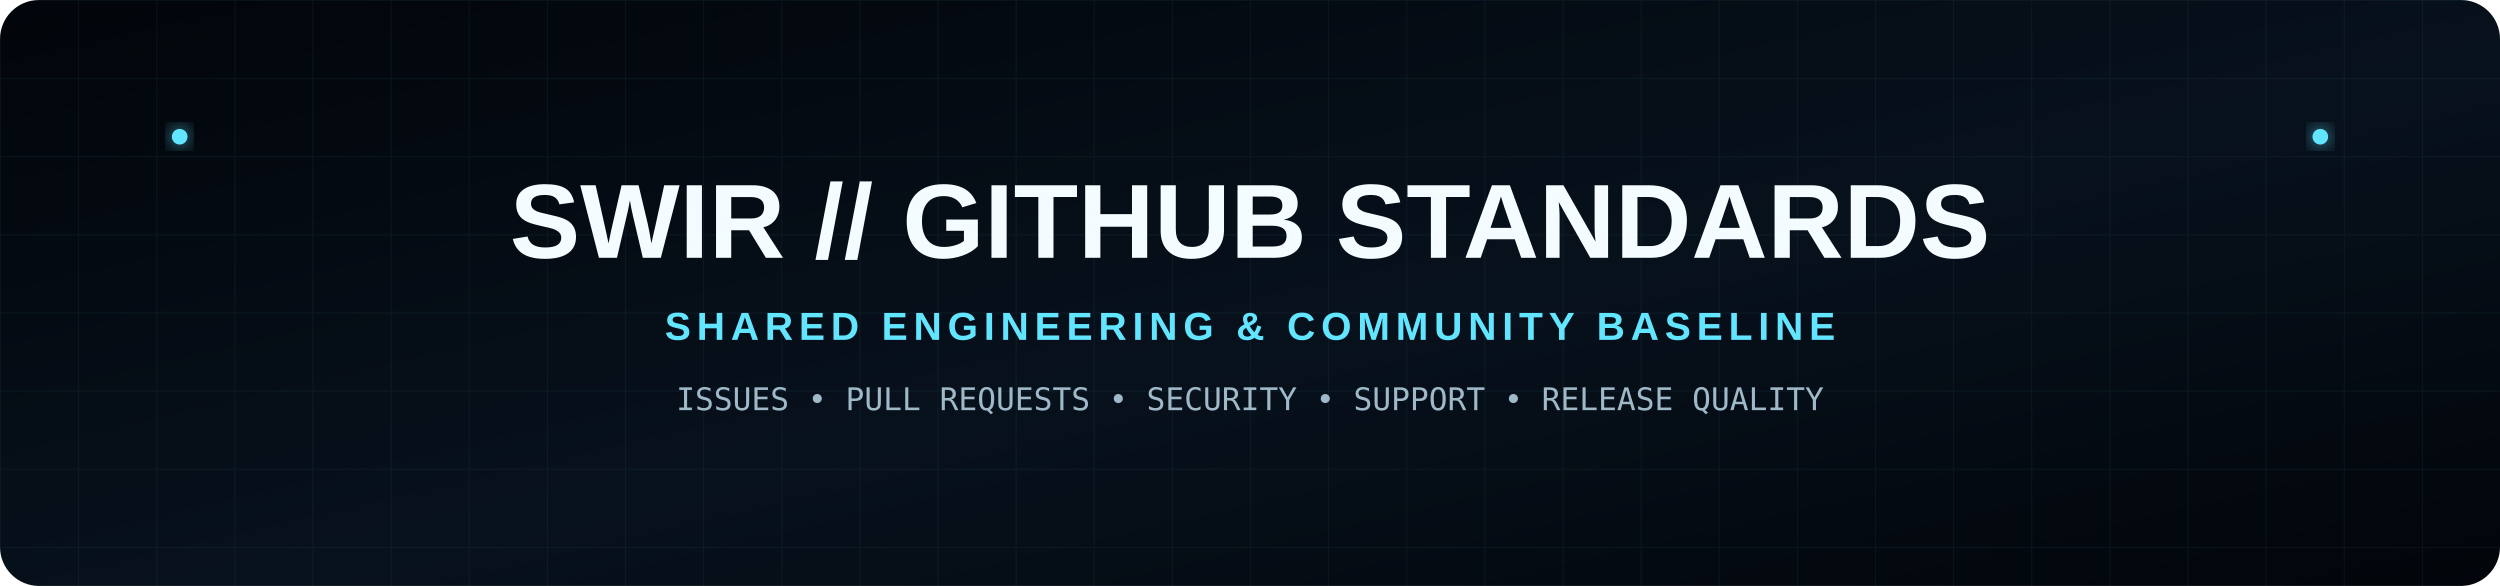
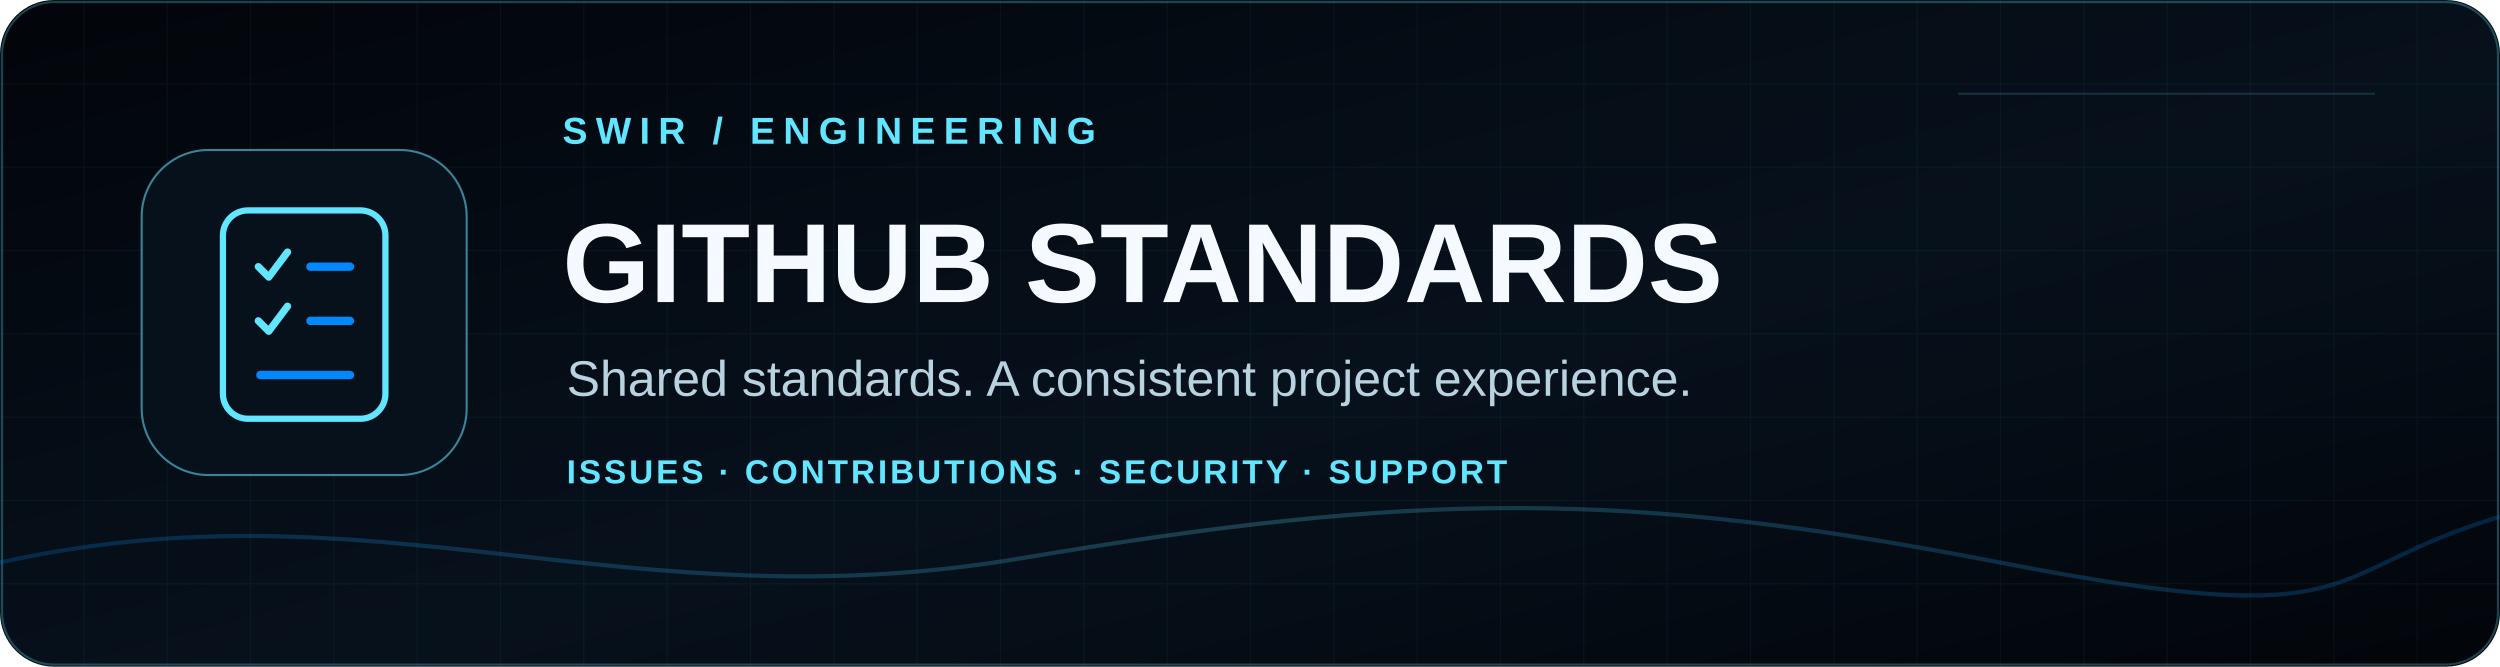
- <svg xmlns="http://www.w3.org/2000/svg" width="1280" height="300" viewBox="0 0 1280 300" role="img" aria-label="SWIR GitHub Standards">
+ <svg xmlns="http://www.w3.org/2000/svg" width="1200" height="320" viewBox="0 0 1200 320" role="img" aria-labelledby="title desc">
  <defs>
    <linearGradient id="bg" x1="0" y1="0" x2="1" y2="1">
-       <stop offset="0%" stop-color="#02050A" />
-       <stop offset="55%" stop-color="#07111C" />
-       <stop offset="100%" stop-color="#02050A" />
+       <stop offset="0" stop-color="#02050A" />
+       <stop offset="0.56" stop-color="#07111C" />
+       <stop offset="1" stop-color="#02050A" />
    </linearGradient>
-     <linearGradient id="line" x1="0" y1="0" x2="1" y2="0">
-       <stop offset="0%" stop-color="#1690FF" stop-opacity="0" />
-       <stop offset="50%" stop-color="#62E5FF" />
-       <stop offset="100%" stop-color="#1690FF" stop-opacity="0" />
+     <linearGradient id="cyan" x1="0" y1="0" x2="1" y2="0">
+       <stop offset="0" stop-color="#0088FF" />
+       <stop offset="0.5" stop-color="#62E5FF" />
+       <stop offset="1" stop-color="#0088FF" />
    </linearGradient>
-     <filter id="glow" x="-40%" y="-40%" width="180%" height="180%">
-       <feGaussianBlur stdDeviation="5" result="b" />
-       <feMerge>
-         <feMergeNode in="b" />
-         <feMergeNode in="SourceGraphic" />
-       </feMerge>
-     </filter>
    <pattern id="grid" width="40" height="40" patternUnits="userSpaceOnUse">
-       <path d="M40 0H0V40" fill="none" stroke="#62E5FF" stroke-opacity="0.055" />
+       <path d="M40 0H0V40" fill="none" stroke="#62E5FF" stroke-opacity="0.05" />
    </pattern>
  </defs>
-   <rect width="1280" height="300" rx="20" fill="url(#bg)" />
-   <rect width="1280" height="300" rx="20" fill="url(#grid)" />
-   <path d="M90 70 H1190" stroke="url(#line)" stroke-width="2" filter="url(#glow)" />
-   <path d="M90 232 H1190" stroke="url(#line)" stroke-width="1.5" opacity="0.55" />
-   <text x="640" y="132" text-anchor="middle" font-family="Segoe UI,Arial,sans-serif" font-size="54" font-weight="800" fill="#F4FCFF">SWIR // GITHUB STANDARDS</text>
-   <text x="640" y="174" text-anchor="middle" font-family="Segoe UI,Arial,sans-serif" font-size="20" font-weight="600" fill="#62E5FF" letter-spacing="3">SHARED ENGINEERING &amp; COMMUNITY BASELINE</text>
-   <text x="640" y="210" text-anchor="middle" font-family="Consolas,monospace" font-size="16" fill="#9FB9C8">ISSUES  •  PULL REQUESTS  •  SECURITY  •  SUPPORT  •  RELEASE QUALITY</text>
-   <circle cx="92" cy="70" r="4" fill="#62E5FF" filter="url(#glow)" />
-   <circle cx="1188" cy="70" r="4" fill="#62E5FF" filter="url(#glow)" />
+   <rect width="1200" height="320" rx="26" fill="url(#bg)" />
+   <rect width="1200" height="320" rx="26" fill="url(#grid)" />
+   <rect x="1" y="1" width="1198" height="318" rx="25" fill="none" stroke="#62E5FF" stroke-opacity="0.28" />
+   <path d="M0 270C180 230 300 300 490 268S780 235 960 270S1110 275 1200 248" fill="none" stroke="url(#cyan)" stroke-opacity="0.22" stroke-width="2" />
+   <path d="M940 45H1140" stroke="#62E5FF" stroke-opacity="0.16" />
+   <g transform="translate(68 72)">
+     <rect width="156" height="156" rx="32" fill="#07111C" stroke="#62E5FF" stroke-opacity="0.55" />
+     <rect x="39" y="29" width="78" height="100" rx="12" fill="none" stroke="#62E5FF" stroke-width="3" />
+     <path d="M56 56L61 61L70 49M56 82L61 87L70 75" fill="none" stroke="#62E5FF" stroke-width="3.5" stroke-linecap="round" stroke-linejoin="round" />
+     <path d="M81 56H100M81 82H100M57 108H100" stroke="#0088FF" stroke-width="4" stroke-linecap="round" />
+   </g>
+   <g font-family="Segoe UI, Arial, sans-serif">
+     <text x="270" y="69" font-size="18" font-weight="700" letter-spacing="4" fill="#62E5FF">SWIR / ENGINEERING</text>
+     <text x="270" y="145" font-size="54" font-weight="800" fill="#F4FAFF">GITHUB STANDARDS</text>
+     <text x="272" y="190" font-size="24" font-weight="500" fill="#B8D2E0">Shared standards. A consistent project experience.</text>
+     <text x="272" y="232" font-size="16" font-weight="600" letter-spacing="1.4" fill="#62E5FF">ISSUES  ·  CONTRIBUTIONS  ·  SECURITY  ·  SUPPORT</text>
+   </g>
</svg>
